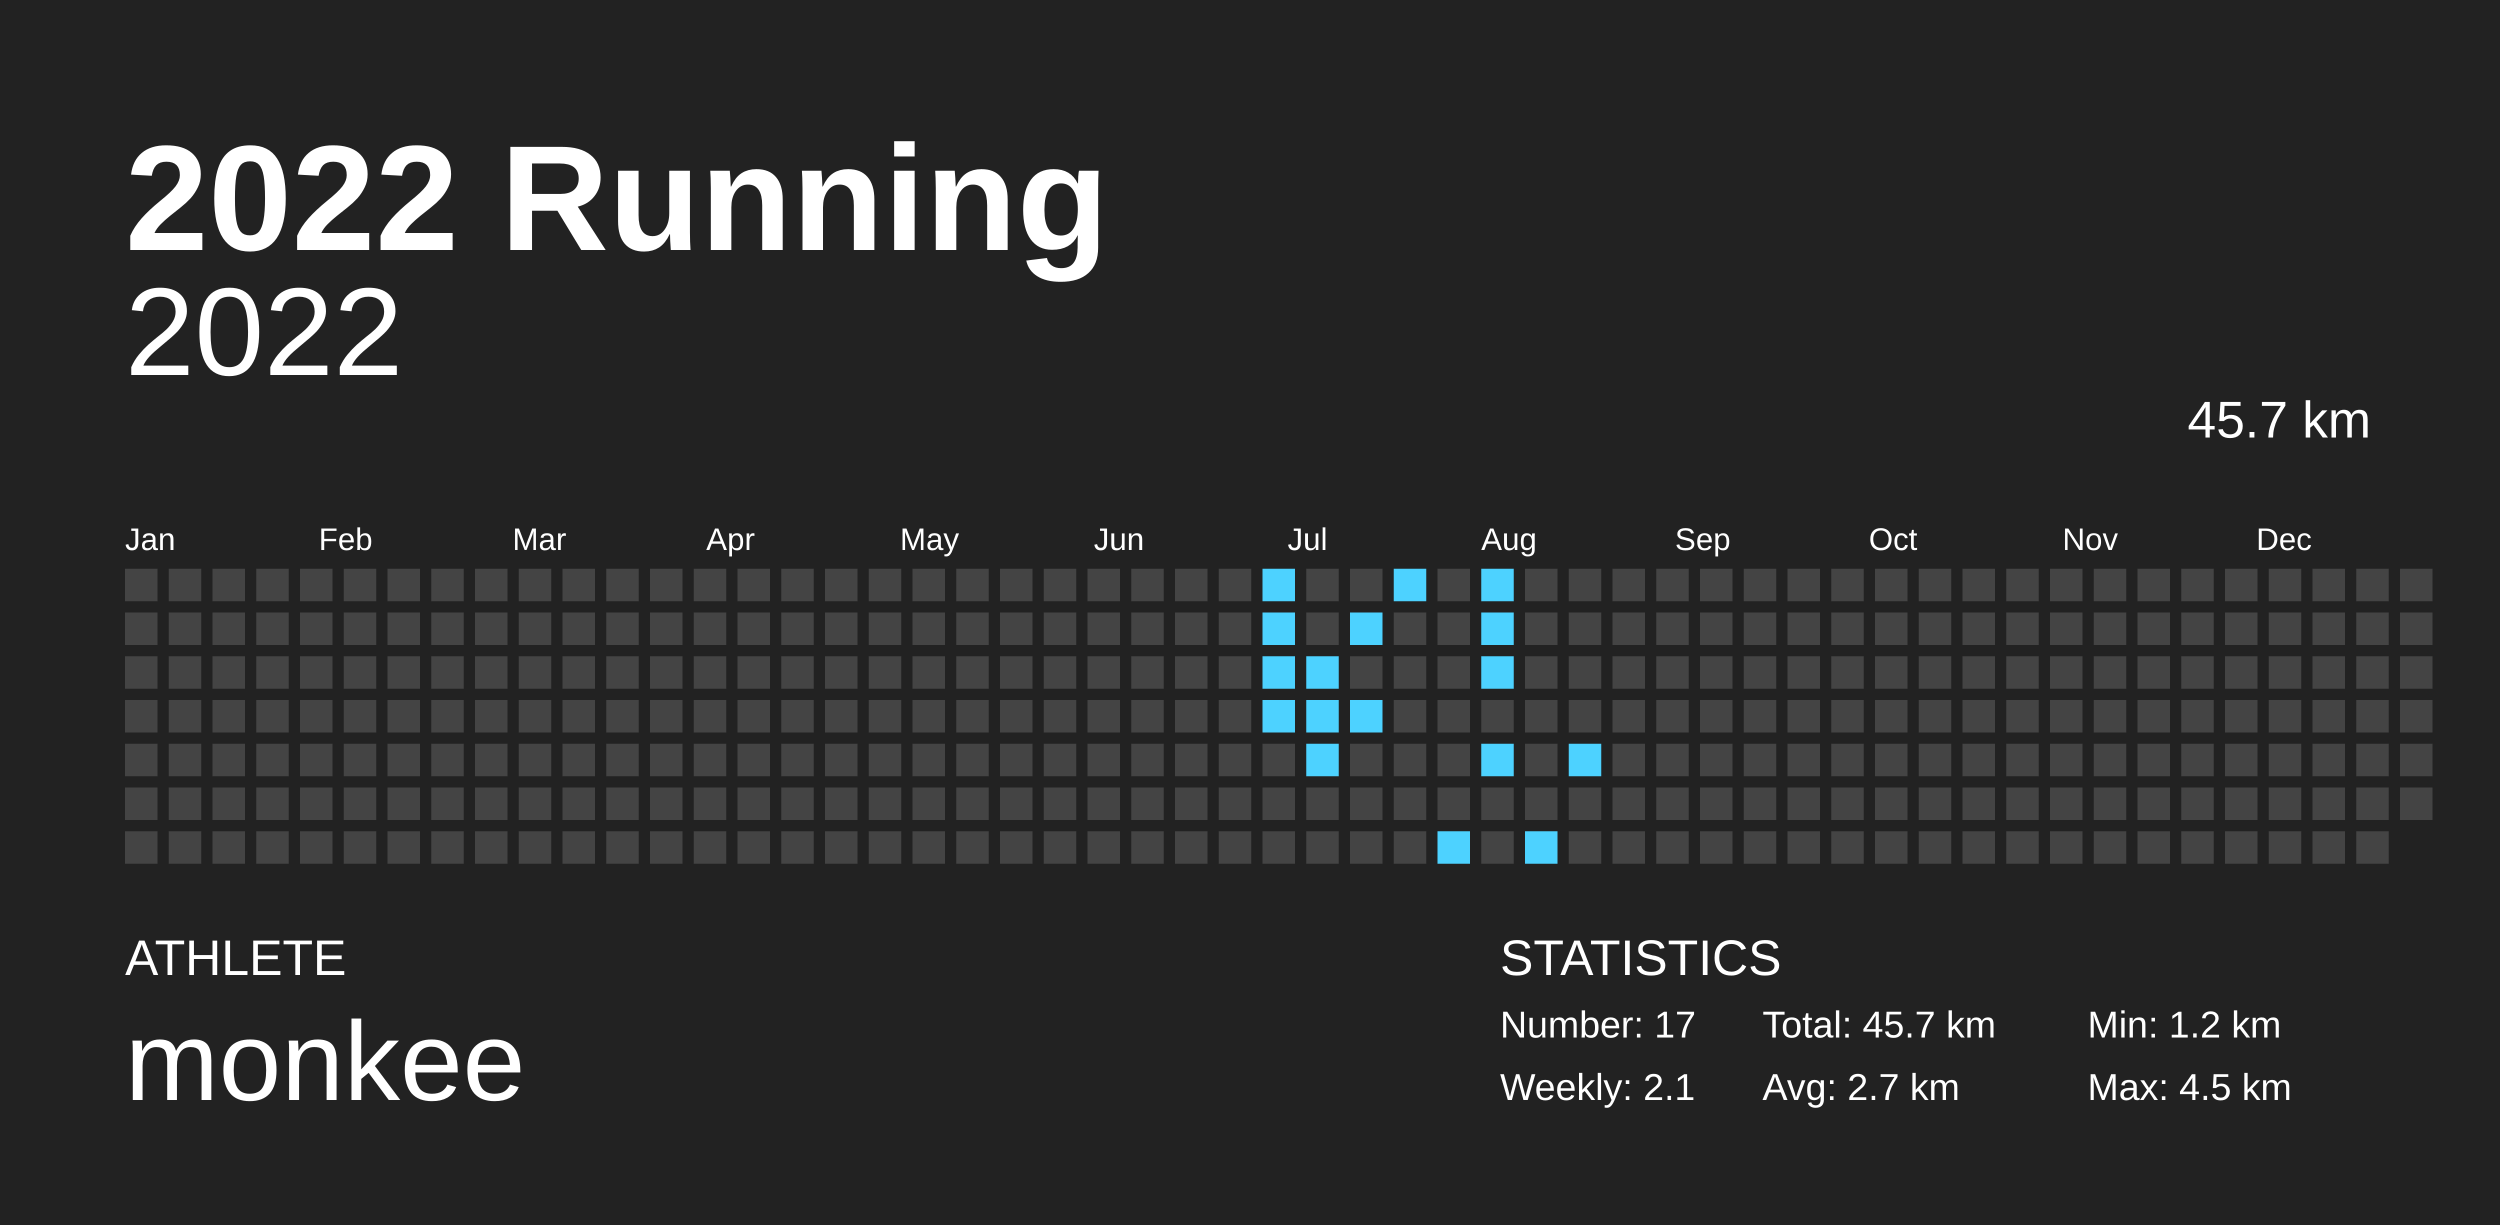
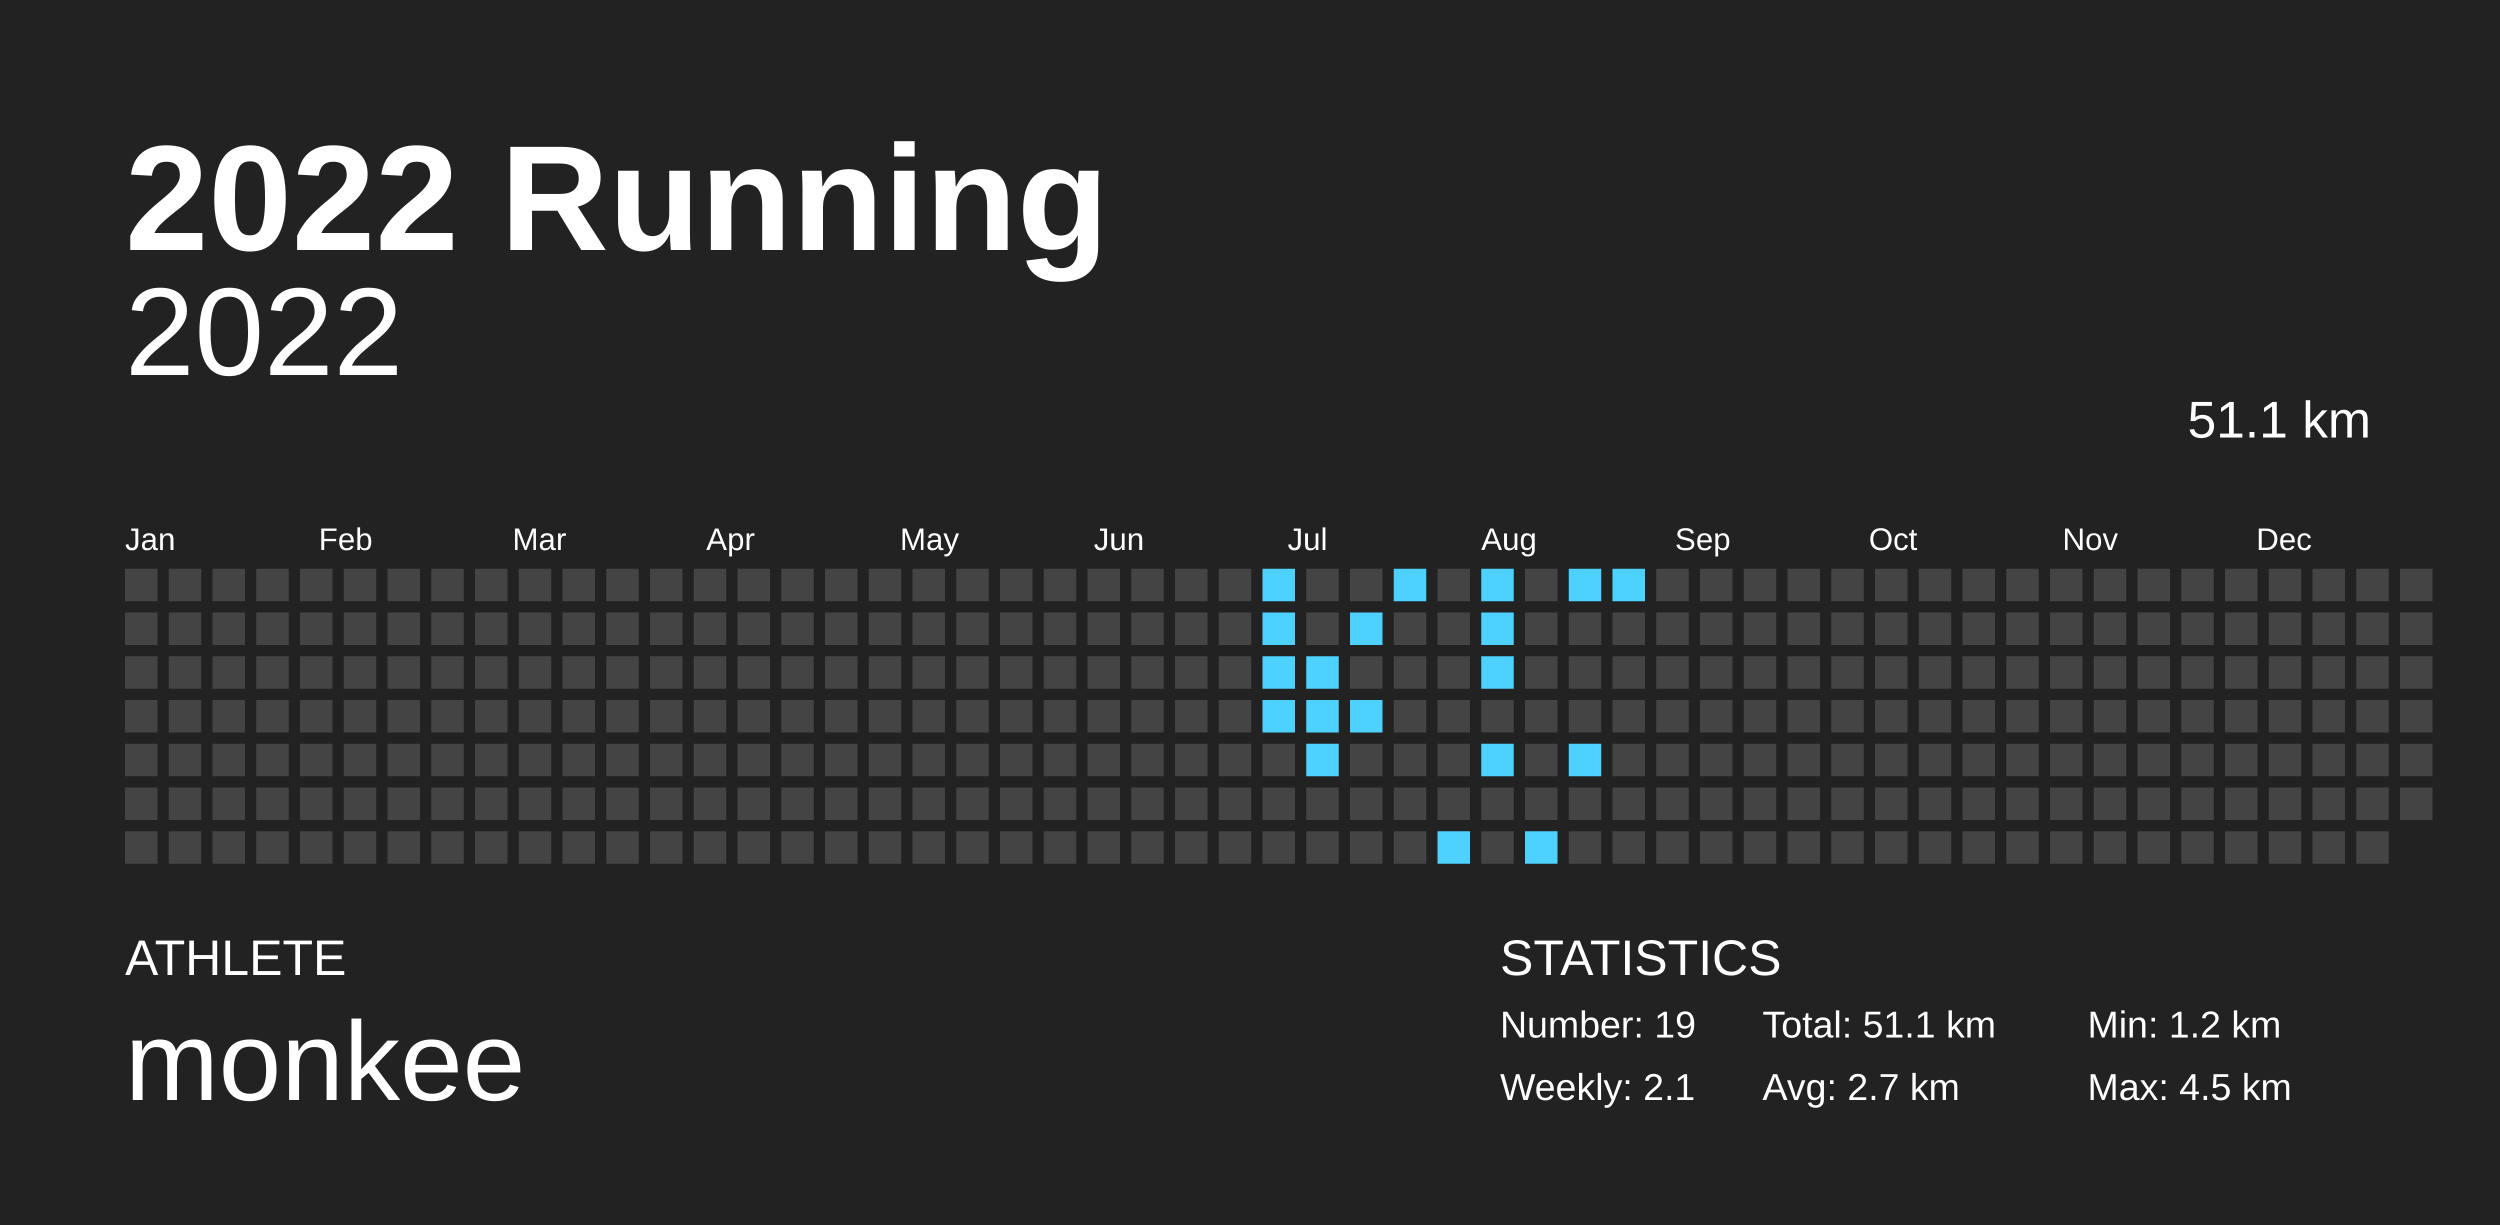
<svg xmlns="http://www.w3.org/2000/svg" baseProfile="full" height="98mm" version="1.1" viewBox="0,0,200,98" width="200mm">
  <defs />
  <rect fill="#222222" height="98" width="200" x="0" y="0" />
  <text fill="#FFFFFF" style="font-size:12px; font-family:Arial; font-weight:bold;" x="10" y="20">2022 Running</text>
  <text fill="#FFFFFF" style="font-size:4px; font-family:Arial" x="10" y="78">ATHLETE</text>
  <text fill="#FFFFFF" style="font-size:9px; font-family:Arial" x="10" y="88">monkee</text>
  <text fill="#FFFFFF" style="font-size:4px; font-family:Arial" x="120" y="78">STATISTICS</text>
-   <text fill="#FFFFFF" style="font-size:3px; font-family:Arial" x="120" y="83">Number: 17</text>
+   <text fill="#FFFFFF" style="font-size:3px; font-family:Arial" x="120" y="83">Number: 19</text>
  <text fill="#FFFFFF" style="font-size:3px; font-family:Arial" x="120" y="88">Weekly: 2.1</text>
-   <text fill="#FFFFFF" style="font-size:3px; font-family:Arial" x="141" y="83">Total: 45.7 km</text>
+   <text fill="#FFFFFF" style="font-size:3px; font-family:Arial" x="141" y="83">Total: 51.1 km</text>
  <text fill="#FFFFFF" style="font-size:3px; font-family:Arial" x="141" y="88">Avg: 2.7 km</text>
  <text fill="#FFFFFF" style="font-size:3px; font-family:Arial" x="167" y="83">Min: 1.2 km</text>
  <text fill="#FFFFFF" style="font-size:3px; font-family:Arial" x="167" y="88">Max: 4.5 km</text>
  <text alignment-baseline="hanging" fill="#FFFFFF" style="font-size:10.0px; font-family:Arial;" x="10" y="30">2022</text>
-   <text alignment-baseline="hanging" fill="#FFFFFF" style="font-size:4.125px; font-family:Arial;" x="175" y="35">45.7 km</text>
+   <text alignment-baseline="hanging" fill="#FFFFFF" style="font-size:4.125px; font-family:Arial;" x="175" y="35">51.1 km</text>
  <text fill="#FFFFFF" style="font-size:2.5px; font-family:Arial" x="10.0" y="44">Jan</text>
  <text fill="#FFFFFF" style="font-size:2.5px; font-family:Arial" x="25.5" y="44">Feb</text>
  <text fill="#FFFFFF" style="font-size:2.5px; font-family:Arial" x="41.0" y="44">Mar</text>
  <text fill="#FFFFFF" style="font-size:2.5px; font-family:Arial" x="56.5" y="44">Apr</text>
  <text fill="#FFFFFF" style="font-size:2.5px; font-family:Arial" x="72.0" y="44">May</text>
  <text fill="#FFFFFF" style="font-size:2.5px; font-family:Arial" x="87.5" y="44">Jun</text>
  <text fill="#FFFFFF" style="font-size:2.5px; font-family:Arial" x="103.0" y="44">Jul</text>
  <text fill="#FFFFFF" style="font-size:2.5px; font-family:Arial" x="118.5" y="44">Aug</text>
  <text fill="#FFFFFF" style="font-size:2.5px; font-family:Arial" x="134.0" y="44">Sep</text>
  <text fill="#FFFFFF" style="font-size:2.5px; font-family:Arial" x="149.5" y="44">Oct</text>
  <text fill="#FFFFFF" style="font-size:2.5px; font-family:Arial" x="165.0" y="44">Nov</text>
  <text fill="#FFFFFF" style="font-size:2.5px; font-family:Arial" x="180.5" y="44">Dec</text>
  <rect fill="#444444" height="2.6" width="2.6" x="10.0" y="45.5" />
  <rect fill="#444444" height="2.6" width="2.6" x="10.0" y="49.0" />
  <rect fill="#444444" height="2.6" width="2.6" x="10.0" y="52.5" />
  <rect fill="#444444" height="2.6" width="2.6" x="10.0" y="56.0" />
  <rect fill="#444444" height="2.6" width="2.6" x="10.0" y="59.5" />
  <rect fill="#444444" height="2.6" width="2.6" x="10.0" y="63.0" />
  <rect fill="#444444" height="2.6" width="2.6" x="10.0" y="66.5" />
  <rect fill="#444444" height="2.6" width="2.6" x="13.5" y="45.5" />
  <rect fill="#444444" height="2.6" width="2.6" x="13.5" y="49.0" />
  <rect fill="#444444" height="2.6" width="2.6" x="13.5" y="52.5" />
  <rect fill="#444444" height="2.6" width="2.6" x="13.5" y="56.0" />
  <rect fill="#444444" height="2.6" width="2.6" x="13.5" y="59.5" />
  <rect fill="#444444" height="2.6" width="2.6" x="13.5" y="63.0" />
  <rect fill="#444444" height="2.6" width="2.6" x="13.5" y="66.5" />
  <rect fill="#444444" height="2.6" width="2.6" x="17.0" y="45.5" />
  <rect fill="#444444" height="2.6" width="2.6" x="17.0" y="49.0" />
  <rect fill="#444444" height="2.6" width="2.6" x="17.0" y="52.5" />
  <rect fill="#444444" height="2.6" width="2.6" x="17.0" y="56.0" />
  <rect fill="#444444" height="2.6" width="2.6" x="17.0" y="59.5" />
  <rect fill="#444444" height="2.6" width="2.6" x="17.0" y="63.0" />
  <rect fill="#444444" height="2.6" width="2.6" x="17.0" y="66.5" />
  <rect fill="#444444" height="2.6" width="2.6" x="20.5" y="45.5" />
  <rect fill="#444444" height="2.6" width="2.6" x="20.5" y="49.0" />
  <rect fill="#444444" height="2.6" width="2.6" x="20.5" y="52.5" />
  <rect fill="#444444" height="2.6" width="2.6" x="20.5" y="56.0" />
  <rect fill="#444444" height="2.6" width="2.6" x="20.5" y="59.5" />
  <rect fill="#444444" height="2.6" width="2.6" x="20.5" y="63.0" />
  <rect fill="#444444" height="2.6" width="2.6" x="20.5" y="66.5" />
  <rect fill="#444444" height="2.6" width="2.6" x="24.0" y="45.5" />
  <rect fill="#444444" height="2.6" width="2.6" x="24.0" y="49.0" />
  <rect fill="#444444" height="2.6" width="2.6" x="24.0" y="52.5" />
  <rect fill="#444444" height="2.6" width="2.6" x="24.0" y="56.0" />
  <rect fill="#444444" height="2.6" width="2.6" x="24.0" y="59.5" />
  <rect fill="#444444" height="2.6" width="2.6" x="24.0" y="63.0" />
  <rect fill="#444444" height="2.6" width="2.6" x="24.0" y="66.5" />
  <rect fill="#444444" height="2.6" width="2.6" x="27.5" y="45.5" />
  <rect fill="#444444" height="2.6" width="2.6" x="27.5" y="49.0" />
  <rect fill="#444444" height="2.6" width="2.6" x="27.5" y="52.5" />
  <rect fill="#444444" height="2.6" width="2.6" x="27.5" y="56.0" />
  <rect fill="#444444" height="2.6" width="2.6" x="27.5" y="59.5" />
  <rect fill="#444444" height="2.6" width="2.6" x="27.5" y="63.0" />
  <rect fill="#444444" height="2.6" width="2.6" x="27.5" y="66.5" />
  <rect fill="#444444" height="2.6" width="2.6" x="31.0" y="45.5" />
  <rect fill="#444444" height="2.6" width="2.6" x="31.0" y="49.0" />
  <rect fill="#444444" height="2.6" width="2.6" x="31.0" y="52.5" />
  <rect fill="#444444" height="2.6" width="2.6" x="31.0" y="56.0" />
  <rect fill="#444444" height="2.6" width="2.6" x="31.0" y="59.5" />
  <rect fill="#444444" height="2.6" width="2.6" x="31.0" y="63.0" />
  <rect fill="#444444" height="2.6" width="2.6" x="31.0" y="66.5" />
  <rect fill="#444444" height="2.6" width="2.6" x="34.5" y="45.5" />
  <rect fill="#444444" height="2.6" width="2.6" x="34.5" y="49.0" />
  <rect fill="#444444" height="2.6" width="2.6" x="34.5" y="52.5" />
  <rect fill="#444444" height="2.6" width="2.6" x="34.5" y="56.0" />
  <rect fill="#444444" height="2.6" width="2.6" x="34.5" y="59.5" />
  <rect fill="#444444" height="2.6" width="2.6" x="34.5" y="63.0" />
  <rect fill="#444444" height="2.6" width="2.6" x="34.5" y="66.5" />
  <rect fill="#444444" height="2.6" width="2.6" x="38.0" y="45.5" />
  <rect fill="#444444" height="2.6" width="2.6" x="38.0" y="49.0" />
  <rect fill="#444444" height="2.6" width="2.6" x="38.0" y="52.5" />
  <rect fill="#444444" height="2.6" width="2.6" x="38.0" y="56.0" />
  <rect fill="#444444" height="2.6" width="2.6" x="38.0" y="59.5" />
  <rect fill="#444444" height="2.6" width="2.6" x="38.0" y="63.0" />
  <rect fill="#444444" height="2.6" width="2.6" x="38.0" y="66.5" />
  <rect fill="#444444" height="2.6" width="2.6" x="41.5" y="45.5" />
  <rect fill="#444444" height="2.6" width="2.6" x="41.5" y="49.0" />
  <rect fill="#444444" height="2.6" width="2.6" x="41.5" y="52.5" />
  <rect fill="#444444" height="2.6" width="2.6" x="41.5" y="56.0" />
  <rect fill="#444444" height="2.6" width="2.6" x="41.5" y="59.5" />
  <rect fill="#444444" height="2.6" width="2.6" x="41.5" y="63.0" />
  <rect fill="#444444" height="2.6" width="2.6" x="41.5" y="66.5" />
  <rect fill="#444444" height="2.6" width="2.6" x="45.0" y="45.5" />
  <rect fill="#444444" height="2.6" width="2.6" x="45.0" y="49.0" />
  <rect fill="#444444" height="2.6" width="2.6" x="45.0" y="52.5" />
  <rect fill="#444444" height="2.6" width="2.6" x="45.0" y="56.0" />
  <rect fill="#444444" height="2.6" width="2.6" x="45.0" y="59.5" />
  <rect fill="#444444" height="2.6" width="2.6" x="45.0" y="63.0" />
  <rect fill="#444444" height="2.6" width="2.6" x="45.0" y="66.5" />
  <rect fill="#444444" height="2.6" width="2.6" x="48.5" y="45.5" />
  <rect fill="#444444" height="2.6" width="2.6" x="48.5" y="49.0" />
  <rect fill="#444444" height="2.6" width="2.6" x="48.5" y="52.5" />
  <rect fill="#444444" height="2.6" width="2.6" x="48.5" y="56.0" />
  <rect fill="#444444" height="2.6" width="2.6" x="48.5" y="59.5" />
  <rect fill="#444444" height="2.6" width="2.6" x="48.5" y="63.0" />
  <rect fill="#444444" height="2.6" width="2.6" x="48.5" y="66.5" />
  <rect fill="#444444" height="2.6" width="2.6" x="52.0" y="45.5" />
  <rect fill="#444444" height="2.6" width="2.6" x="52.0" y="49.0" />
  <rect fill="#444444" height="2.6" width="2.6" x="52.0" y="52.5" />
  <rect fill="#444444" height="2.6" width="2.6" x="52.0" y="56.0" />
  <rect fill="#444444" height="2.6" width="2.6" x="52.0" y="59.5" />
  <rect fill="#444444" height="2.6" width="2.6" x="52.0" y="63.0" />
  <rect fill="#444444" height="2.6" width="2.6" x="52.0" y="66.5" />
  <rect fill="#444444" height="2.6" width="2.6" x="55.5" y="45.5" />
  <rect fill="#444444" height="2.6" width="2.6" x="55.5" y="49.0" />
  <rect fill="#444444" height="2.6" width="2.6" x="55.5" y="52.5" />
  <rect fill="#444444" height="2.6" width="2.6" x="55.5" y="56.0" />
  <rect fill="#444444" height="2.6" width="2.6" x="55.5" y="59.5" />
  <rect fill="#444444" height="2.6" width="2.6" x="55.5" y="63.0" />
  <rect fill="#444444" height="2.6" width="2.6" x="55.5" y="66.5" />
  <rect fill="#444444" height="2.6" width="2.6" x="59.0" y="45.5" />
  <rect fill="#444444" height="2.6" width="2.6" x="59.0" y="49.0" />
  <rect fill="#444444" height="2.6" width="2.6" x="59.0" y="52.5" />
  <rect fill="#444444" height="2.6" width="2.6" x="59.0" y="56.0" />
  <rect fill="#444444" height="2.6" width="2.6" x="59.0" y="59.5" />
  <rect fill="#444444" height="2.6" width="2.6" x="59.0" y="63.0" />
  <rect fill="#444444" height="2.6" width="2.6" x="59.0" y="66.5" />
  <rect fill="#444444" height="2.6" width="2.6" x="62.5" y="45.5" />
  <rect fill="#444444" height="2.6" width="2.6" x="62.5" y="49.0" />
  <rect fill="#444444" height="2.6" width="2.6" x="62.5" y="52.5" />
  <rect fill="#444444" height="2.6" width="2.6" x="62.5" y="56.0" />
  <rect fill="#444444" height="2.6" width="2.6" x="62.5" y="59.5" />
  <rect fill="#444444" height="2.6" width="2.6" x="62.5" y="63.0" />
  <rect fill="#444444" height="2.6" width="2.6" x="62.5" y="66.5" />
  <rect fill="#444444" height="2.6" width="2.6" x="66.0" y="45.5" />
  <rect fill="#444444" height="2.6" width="2.6" x="66.0" y="49.0" />
  <rect fill="#444444" height="2.6" width="2.6" x="66.0" y="52.5" />
  <rect fill="#444444" height="2.6" width="2.6" x="66.0" y="56.0" />
  <rect fill="#444444" height="2.6" width="2.6" x="66.0" y="59.5" />
  <rect fill="#444444" height="2.6" width="2.6" x="66.0" y="63.0" />
  <rect fill="#444444" height="2.6" width="2.6" x="66.0" y="66.5" />
  <rect fill="#444444" height="2.6" width="2.6" x="69.5" y="45.5" />
  <rect fill="#444444" height="2.6" width="2.6" x="69.5" y="49.0" />
  <rect fill="#444444" height="2.6" width="2.6" x="69.5" y="52.5" />
  <rect fill="#444444" height="2.6" width="2.6" x="69.5" y="56.0" />
  <rect fill="#444444" height="2.6" width="2.6" x="69.5" y="59.5" />
  <rect fill="#444444" height="2.6" width="2.6" x="69.5" y="63.0" />
  <rect fill="#444444" height="2.6" width="2.6" x="69.5" y="66.5" />
  <rect fill="#444444" height="2.6" width="2.6" x="73.0" y="45.5" />
  <rect fill="#444444" height="2.6" width="2.6" x="73.0" y="49.0" />
  <rect fill="#444444" height="2.6" width="2.6" x="73.0" y="52.5" />
  <rect fill="#444444" height="2.6" width="2.6" x="73.0" y="56.0" />
  <rect fill="#444444" height="2.6" width="2.6" x="73.0" y="59.5" />
  <rect fill="#444444" height="2.6" width="2.6" x="73.0" y="63.0" />
  <rect fill="#444444" height="2.6" width="2.6" x="73.0" y="66.5" />
  <rect fill="#444444" height="2.6" width="2.6" x="76.5" y="45.5" />
  <rect fill="#444444" height="2.6" width="2.6" x="76.5" y="49.0" />
  <rect fill="#444444" height="2.6" width="2.6" x="76.5" y="52.5" />
  <rect fill="#444444" height="2.6" width="2.6" x="76.5" y="56.0" />
  <rect fill="#444444" height="2.6" width="2.6" x="76.5" y="59.5" />
  <rect fill="#444444" height="2.6" width="2.6" x="76.5" y="63.0" />
  <rect fill="#444444" height="2.6" width="2.6" x="76.5" y="66.5" />
  <rect fill="#444444" height="2.6" width="2.6" x="80.0" y="45.5" />
  <rect fill="#444444" height="2.6" width="2.6" x="80.0" y="49.0" />
  <rect fill="#444444" height="2.6" width="2.6" x="80.0" y="52.5" />
  <rect fill="#444444" height="2.6" width="2.6" x="80.0" y="56.0" />
  <rect fill="#444444" height="2.6" width="2.6" x="80.0" y="59.5" />
  <rect fill="#444444" height="2.6" width="2.6" x="80.0" y="63.0" />
  <rect fill="#444444" height="2.6" width="2.6" x="80.0" y="66.5" />
  <rect fill="#444444" height="2.6" width="2.6" x="83.5" y="45.5" />
  <rect fill="#444444" height="2.6" width="2.6" x="83.5" y="49.0" />
  <rect fill="#444444" height="2.6" width="2.6" x="83.5" y="52.5" />
  <rect fill="#444444" height="2.6" width="2.6" x="83.5" y="56.0" />
  <rect fill="#444444" height="2.6" width="2.6" x="83.5" y="59.5" />
  <rect fill="#444444" height="2.6" width="2.6" x="83.5" y="63.0" />
  <rect fill="#444444" height="2.6" width="2.6" x="83.5" y="66.5" />
  <rect fill="#444444" height="2.6" width="2.6" x="87.0" y="45.5" />
  <rect fill="#444444" height="2.6" width="2.6" x="87.0" y="49.0" />
  <rect fill="#444444" height="2.6" width="2.6" x="87.0" y="52.5" />
  <rect fill="#444444" height="2.6" width="2.6" x="87.0" y="56.0" />
  <rect fill="#444444" height="2.6" width="2.6" x="87.0" y="59.5" />
  <rect fill="#444444" height="2.6" width="2.6" x="87.0" y="63.0" />
  <rect fill="#444444" height="2.6" width="2.6" x="87.0" y="66.5" />
  <rect fill="#444444" height="2.6" width="2.6" x="90.5" y="45.5" />
  <rect fill="#444444" height="2.6" width="2.6" x="90.5" y="49.0" />
  <rect fill="#444444" height="2.6" width="2.6" x="90.5" y="52.5" />
  <rect fill="#444444" height="2.6" width="2.6" x="90.5" y="56.0" />
  <rect fill="#444444" height="2.6" width="2.6" x="90.5" y="59.5" />
  <rect fill="#444444" height="2.6" width="2.6" x="90.5" y="63.0" />
  <rect fill="#444444" height="2.6" width="2.6" x="90.5" y="66.5" />
  <rect fill="#444444" height="2.6" width="2.6" x="94.0" y="45.5" />
  <rect fill="#444444" height="2.6" width="2.6" x="94.0" y="49.0" />
  <rect fill="#444444" height="2.6" width="2.6" x="94.0" y="52.5" />
  <rect fill="#444444" height="2.6" width="2.6" x="94.0" y="56.0" />
  <rect fill="#444444" height="2.6" width="2.6" x="94.0" y="59.5" />
  <rect fill="#444444" height="2.6" width="2.6" x="94.0" y="63.0" />
  <rect fill="#444444" height="2.6" width="2.6" x="94.0" y="66.5" />
  <rect fill="#444444" height="2.6" width="2.6" x="97.5" y="45.5" />
  <rect fill="#444444" height="2.6" width="2.6" x="97.5" y="49.0" />
  <rect fill="#444444" height="2.6" width="2.6" x="97.5" y="52.5" />
  <rect fill="#444444" height="2.6" width="2.6" x="97.5" y="56.0" />
  <rect fill="#444444" height="2.6" width="2.6" x="97.5" y="59.5" />
  <rect fill="#444444" height="2.6" width="2.6" x="97.5" y="63.0" />
  <rect fill="#444444" height="2.6" width="2.6" x="97.5" y="66.5" />
  <rect fill="#4dd2ff" height="2.6" width="2.6" x="101.0" y="45.5" />
  <rect fill="#4dd2ff" height="2.6" width="2.6" x="101.0" y="49.0" />
  <rect fill="#4dd2ff" height="2.6" width="2.6" x="101.0" y="52.5" />
  <rect fill="#4dd2ff" height="2.6" width="2.6" x="101.0" y="56.0" />
  <rect fill="#444444" height="2.6" width="2.6" x="101.0" y="59.5" />
  <rect fill="#444444" height="2.6" width="2.6" x="101.0" y="63.0" />
  <rect fill="#444444" height="2.6" width="2.6" x="101.0" y="66.5" />
  <rect fill="#444444" height="2.6" width="2.6" x="104.5" y="45.5" />
  <rect fill="#444444" height="2.6" width="2.6" x="104.5" y="49.0" />
  <rect fill="#4dd2ff" height="2.6" width="2.6" x="104.5" y="52.5" />
  <rect fill="#4dd2ff" height="2.6" width="2.6" x="104.5" y="56.0" />
  <rect fill="#4dd2ff" height="2.6" width="2.6" x="104.5" y="59.5" />
  <rect fill="#444444" height="2.6" width="2.6" x="104.5" y="63.0" />
  <rect fill="#444444" height="2.6" width="2.6" x="104.5" y="66.5" />
  <rect fill="#444444" height="2.6" width="2.6" x="108.0" y="45.5" />
  <rect fill="#4dd2ff" height="2.6" width="2.6" x="108.0" y="49.0" />
  <rect fill="#444444" height="2.6" width="2.6" x="108.0" y="52.5" />
  <rect fill="#4dd2ff" height="2.6" width="2.6" x="108.0" y="56.0" />
  <rect fill="#444444" height="2.6" width="2.6" x="108.0" y="59.5" />
  <rect fill="#444444" height="2.6" width="2.6" x="108.0" y="63.0" />
  <rect fill="#444444" height="2.6" width="2.6" x="108.0" y="66.5" />
  <rect fill="#4dd2ff" height="2.6" width="2.6" x="111.5" y="45.5" />
  <rect fill="#444444" height="2.6" width="2.6" x="111.5" y="49.0" />
  <rect fill="#444444" height="2.6" width="2.6" x="111.5" y="52.5" />
  <rect fill="#444444" height="2.6" width="2.6" x="111.5" y="56.0" />
  <rect fill="#444444" height="2.6" width="2.6" x="111.5" y="59.5" />
  <rect fill="#444444" height="2.6" width="2.6" x="111.5" y="63.0" />
  <rect fill="#444444" height="2.6" width="2.6" x="111.5" y="66.5" />
  <rect fill="#444444" height="2.6" width="2.6" x="115.0" y="45.5" />
  <rect fill="#444444" height="2.6" width="2.6" x="115.0" y="49.0" />
  <rect fill="#444444" height="2.6" width="2.6" x="115.0" y="52.5" />
  <rect fill="#444444" height="2.6" width="2.6" x="115.0" y="56.0" />
  <rect fill="#444444" height="2.6" width="2.6" x="115.0" y="59.5" />
  <rect fill="#444444" height="2.6" width="2.6" x="115.0" y="63.0" />
  <rect fill="#4dd2ff" height="2.6" width="2.6" x="115.0" y="66.5" />
  <rect fill="#4dd2ff" height="2.6" width="2.6" x="118.5" y="45.5" />
  <rect fill="#4dd2ff" height="2.6" width="2.6" x="118.5" y="49.0" />
  <rect fill="#4dd2ff" height="2.6" width="2.6" x="118.5" y="52.5" />
  <rect fill="#444444" height="2.6" width="2.6" x="118.5" y="56.0" />
  <rect fill="#4dd2ff" height="2.6" width="2.6" x="118.5" y="59.5" />
  <rect fill="#444444" height="2.6" width="2.6" x="118.5" y="63.0" />
  <rect fill="#444444" height="2.6" width="2.6" x="118.5" y="66.5" />
  <rect fill="#444444" height="2.6" width="2.6" x="122.0" y="45.5" />
  <rect fill="#444444" height="2.6" width="2.6" x="122.0" y="49.0" />
  <rect fill="#444444" height="2.6" width="2.6" x="122.0" y="52.5" />
  <rect fill="#444444" height="2.6" width="2.6" x="122.0" y="56.0" />
  <rect fill="#444444" height="2.6" width="2.6" x="122.0" y="59.5" />
  <rect fill="#444444" height="2.6" width="2.6" x="122.0" y="63.0" />
  <rect fill="#4dd2ff" height="2.6" width="2.6" x="122.0" y="66.5" />
-   <rect fill="#444444" height="2.6" width="2.6" x="125.5" y="45.5" />
+   <rect fill="#4dd2ff" height="2.6" width="2.6" x="125.5" y="45.5" />
  <rect fill="#444444" height="2.6" width="2.6" x="125.5" y="49.0" />
  <rect fill="#444444" height="2.6" width="2.6" x="125.5" y="52.5" />
  <rect fill="#444444" height="2.6" width="2.6" x="125.5" y="56.0" />
  <rect fill="#4dd2ff" height="2.6" width="2.6" x="125.5" y="59.5" />
  <rect fill="#444444" height="2.6" width="2.6" x="125.5" y="63.0" />
  <rect fill="#444444" height="2.6" width="2.6" x="125.5" y="66.5" />
-   <rect fill="#444444" height="2.6" width="2.6" x="129.0" y="45.5" />
+   <rect fill="#4dd2ff" height="2.6" width="2.6" x="129.0" y="45.5" />
  <rect fill="#444444" height="2.6" width="2.6" x="129.0" y="49.0" />
  <rect fill="#444444" height="2.6" width="2.6" x="129.0" y="52.5" />
  <rect fill="#444444" height="2.6" width="2.6" x="129.0" y="56.0" />
  <rect fill="#444444" height="2.6" width="2.6" x="129.0" y="59.5" />
  <rect fill="#444444" height="2.6" width="2.6" x="129.0" y="63.0" />
  <rect fill="#444444" height="2.6" width="2.6" x="129.0" y="66.5" />
  <rect fill="#444444" height="2.6" width="2.6" x="132.5" y="45.5" />
  <rect fill="#444444" height="2.6" width="2.6" x="132.5" y="49.0" />
  <rect fill="#444444" height="2.6" width="2.6" x="132.5" y="52.5" />
  <rect fill="#444444" height="2.6" width="2.6" x="132.5" y="56.0" />
  <rect fill="#444444" height="2.6" width="2.6" x="132.5" y="59.5" />
  <rect fill="#444444" height="2.6" width="2.6" x="132.5" y="63.0" />
  <rect fill="#444444" height="2.6" width="2.6" x="132.5" y="66.5" />
  <rect fill="#444444" height="2.6" width="2.6" x="136.0" y="45.5" />
  <rect fill="#444444" height="2.6" width="2.6" x="136.0" y="49.0" />
  <rect fill="#444444" height="2.6" width="2.6" x="136.0" y="52.5" />
  <rect fill="#444444" height="2.6" width="2.6" x="136.0" y="56.0" />
  <rect fill="#444444" height="2.6" width="2.6" x="136.0" y="59.5" />
  <rect fill="#444444" height="2.6" width="2.6" x="136.0" y="63.0" />
  <rect fill="#444444" height="2.6" width="2.6" x="136.0" y="66.5" />
  <rect fill="#444444" height="2.6" width="2.6" x="139.5" y="45.5" />
  <rect fill="#444444" height="2.6" width="2.6" x="139.5" y="49.0" />
  <rect fill="#444444" height="2.6" width="2.6" x="139.5" y="52.5" />
  <rect fill="#444444" height="2.6" width="2.6" x="139.5" y="56.0" />
  <rect fill="#444444" height="2.6" width="2.6" x="139.5" y="59.5" />
  <rect fill="#444444" height="2.6" width="2.6" x="139.5" y="63.0" />
  <rect fill="#444444" height="2.6" width="2.6" x="139.5" y="66.5" />
  <rect fill="#444444" height="2.6" width="2.6" x="143.0" y="45.5" />
  <rect fill="#444444" height="2.6" width="2.6" x="143.0" y="49.0" />
  <rect fill="#444444" height="2.6" width="2.6" x="143.0" y="52.5" />
  <rect fill="#444444" height="2.6" width="2.6" x="143.0" y="56.0" />
  <rect fill="#444444" height="2.6" width="2.6" x="143.0" y="59.5" />
  <rect fill="#444444" height="2.6" width="2.6" x="143.0" y="63.0" />
  <rect fill="#444444" height="2.6" width="2.6" x="143.0" y="66.5" />
  <rect fill="#444444" height="2.6" width="2.6" x="146.5" y="45.5" />
  <rect fill="#444444" height="2.6" width="2.6" x="146.5" y="49.0" />
  <rect fill="#444444" height="2.6" width="2.6" x="146.5" y="52.5" />
  <rect fill="#444444" height="2.6" width="2.6" x="146.5" y="56.0" />
  <rect fill="#444444" height="2.6" width="2.6" x="146.5" y="59.5" />
  <rect fill="#444444" height="2.6" width="2.6" x="146.5" y="63.0" />
  <rect fill="#444444" height="2.6" width="2.6" x="146.5" y="66.5" />
  <rect fill="#444444" height="2.6" width="2.6" x="150.0" y="45.5" />
  <rect fill="#444444" height="2.6" width="2.6" x="150.0" y="49.0" />
  <rect fill="#444444" height="2.6" width="2.6" x="150.0" y="52.5" />
  <rect fill="#444444" height="2.6" width="2.6" x="150.0" y="56.0" />
  <rect fill="#444444" height="2.6" width="2.6" x="150.0" y="59.5" />
  <rect fill="#444444" height="2.6" width="2.6" x="150.0" y="63.0" />
  <rect fill="#444444" height="2.6" width="2.6" x="150.0" y="66.5" />
  <rect fill="#444444" height="2.6" width="2.6" x="153.5" y="45.5" />
  <rect fill="#444444" height="2.6" width="2.6" x="153.5" y="49.0" />
  <rect fill="#444444" height="2.6" width="2.6" x="153.5" y="52.5" />
  <rect fill="#444444" height="2.6" width="2.6" x="153.5" y="56.0" />
  <rect fill="#444444" height="2.6" width="2.6" x="153.5" y="59.5" />
  <rect fill="#444444" height="2.6" width="2.6" x="153.5" y="63.0" />
  <rect fill="#444444" height="2.6" width="2.6" x="153.5" y="66.5" />
  <rect fill="#444444" height="2.6" width="2.6" x="157.0" y="45.5" />
  <rect fill="#444444" height="2.6" width="2.6" x="157.0" y="49.0" />
  <rect fill="#444444" height="2.6" width="2.6" x="157.0" y="52.5" />
  <rect fill="#444444" height="2.6" width="2.6" x="157.0" y="56.0" />
  <rect fill="#444444" height="2.6" width="2.6" x="157.0" y="59.5" />
  <rect fill="#444444" height="2.6" width="2.6" x="157.0" y="63.0" />
  <rect fill="#444444" height="2.6" width="2.6" x="157.0" y="66.5" />
  <rect fill="#444444" height="2.6" width="2.6" x="160.5" y="45.5" />
  <rect fill="#444444" height="2.6" width="2.6" x="160.5" y="49.0" />
  <rect fill="#444444" height="2.6" width="2.6" x="160.5" y="52.5" />
  <rect fill="#444444" height="2.6" width="2.6" x="160.5" y="56.0" />
  <rect fill="#444444" height="2.6" width="2.6" x="160.5" y="59.5" />
  <rect fill="#444444" height="2.6" width="2.6" x="160.5" y="63.0" />
  <rect fill="#444444" height="2.6" width="2.6" x="160.5" y="66.5" />
  <rect fill="#444444" height="2.6" width="2.6" x="164.0" y="45.5" />
  <rect fill="#444444" height="2.6" width="2.6" x="164.0" y="49.0" />
  <rect fill="#444444" height="2.6" width="2.6" x="164.0" y="52.5" />
  <rect fill="#444444" height="2.6" width="2.6" x="164.0" y="56.0" />
  <rect fill="#444444" height="2.6" width="2.6" x="164.0" y="59.5" />
  <rect fill="#444444" height="2.6" width="2.6" x="164.0" y="63.0" />
  <rect fill="#444444" height="2.6" width="2.6" x="164.0" y="66.5" />
  <rect fill="#444444" height="2.6" width="2.6" x="167.5" y="45.5" />
  <rect fill="#444444" height="2.6" width="2.6" x="167.5" y="49.0" />
  <rect fill="#444444" height="2.6" width="2.6" x="167.5" y="52.5" />
  <rect fill="#444444" height="2.6" width="2.6" x="167.5" y="56.0" />
  <rect fill="#444444" height="2.6" width="2.6" x="167.5" y="59.5" />
  <rect fill="#444444" height="2.6" width="2.6" x="167.5" y="63.0" />
  <rect fill="#444444" height="2.6" width="2.6" x="167.5" y="66.5" />
  <rect fill="#444444" height="2.6" width="2.6" x="171.0" y="45.5" />
  <rect fill="#444444" height="2.6" width="2.6" x="171.0" y="49.0" />
  <rect fill="#444444" height="2.6" width="2.6" x="171.0" y="52.5" />
  <rect fill="#444444" height="2.6" width="2.6" x="171.0" y="56.0" />
  <rect fill="#444444" height="2.6" width="2.6" x="171.0" y="59.5" />
  <rect fill="#444444" height="2.6" width="2.6" x="171.0" y="63.0" />
  <rect fill="#444444" height="2.6" width="2.6" x="171.0" y="66.5" />
  <rect fill="#444444" height="2.6" width="2.6" x="174.5" y="45.5" />
  <rect fill="#444444" height="2.6" width="2.6" x="174.5" y="49.0" />
  <rect fill="#444444" height="2.6" width="2.6" x="174.5" y="52.5" />
  <rect fill="#444444" height="2.6" width="2.6" x="174.5" y="56.0" />
  <rect fill="#444444" height="2.6" width="2.6" x="174.5" y="59.5" />
  <rect fill="#444444" height="2.6" width="2.6" x="174.5" y="63.0" />
  <rect fill="#444444" height="2.6" width="2.6" x="174.5" y="66.5" />
  <rect fill="#444444" height="2.6" width="2.6" x="178.0" y="45.5" />
  <rect fill="#444444" height="2.6" width="2.6" x="178.0" y="49.0" />
  <rect fill="#444444" height="2.6" width="2.6" x="178.0" y="52.5" />
  <rect fill="#444444" height="2.6" width="2.6" x="178.0" y="56.0" />
  <rect fill="#444444" height="2.6" width="2.6" x="178.0" y="59.5" />
  <rect fill="#444444" height="2.6" width="2.6" x="178.0" y="63.0" />
  <rect fill="#444444" height="2.6" width="2.6" x="178.0" y="66.5" />
  <rect fill="#444444" height="2.6" width="2.6" x="181.5" y="45.5" />
  <rect fill="#444444" height="2.6" width="2.6" x="181.5" y="49.0" />
  <rect fill="#444444" height="2.6" width="2.6" x="181.5" y="52.5" />
  <rect fill="#444444" height="2.6" width="2.6" x="181.5" y="56.0" />
  <rect fill="#444444" height="2.6" width="2.6" x="181.5" y="59.5" />
  <rect fill="#444444" height="2.6" width="2.6" x="181.5" y="63.0" />
  <rect fill="#444444" height="2.6" width="2.6" x="181.5" y="66.5" />
  <rect fill="#444444" height="2.6" width="2.6" x="185.0" y="45.5" />
  <rect fill="#444444" height="2.6" width="2.6" x="185.0" y="49.0" />
  <rect fill="#444444" height="2.6" width="2.6" x="185.0" y="52.5" />
  <rect fill="#444444" height="2.6" width="2.6" x="185.0" y="56.0" />
  <rect fill="#444444" height="2.6" width="2.6" x="185.0" y="59.5" />
  <rect fill="#444444" height="2.6" width="2.6" x="185.0" y="63.0" />
  <rect fill="#444444" height="2.6" width="2.6" x="185.0" y="66.5" />
  <rect fill="#444444" height="2.6" width="2.6" x="188.5" y="45.5" />
  <rect fill="#444444" height="2.6" width="2.6" x="188.5" y="49.0" />
  <rect fill="#444444" height="2.6" width="2.6" x="188.5" y="52.5" />
  <rect fill="#444444" height="2.6" width="2.6" x="188.5" y="56.0" />
  <rect fill="#444444" height="2.6" width="2.6" x="188.5" y="59.5" />
  <rect fill="#444444" height="2.6" width="2.6" x="188.5" y="63.0" />
  <rect fill="#444444" height="2.6" width="2.6" x="188.5" y="66.5" />
  <rect fill="#444444" height="2.6" width="2.6" x="192.0" y="45.5" />
  <rect fill="#444444" height="2.6" width="2.6" x="192.0" y="49.0" />
  <rect fill="#444444" height="2.6" width="2.6" x="192.0" y="52.5" />
  <rect fill="#444444" height="2.6" width="2.6" x="192.0" y="56.0" />
  <rect fill="#444444" height="2.6" width="2.6" x="192.0" y="59.5" />
  <rect fill="#444444" height="2.6" width="2.6" x="192.0" y="63.0" />
</svg>
